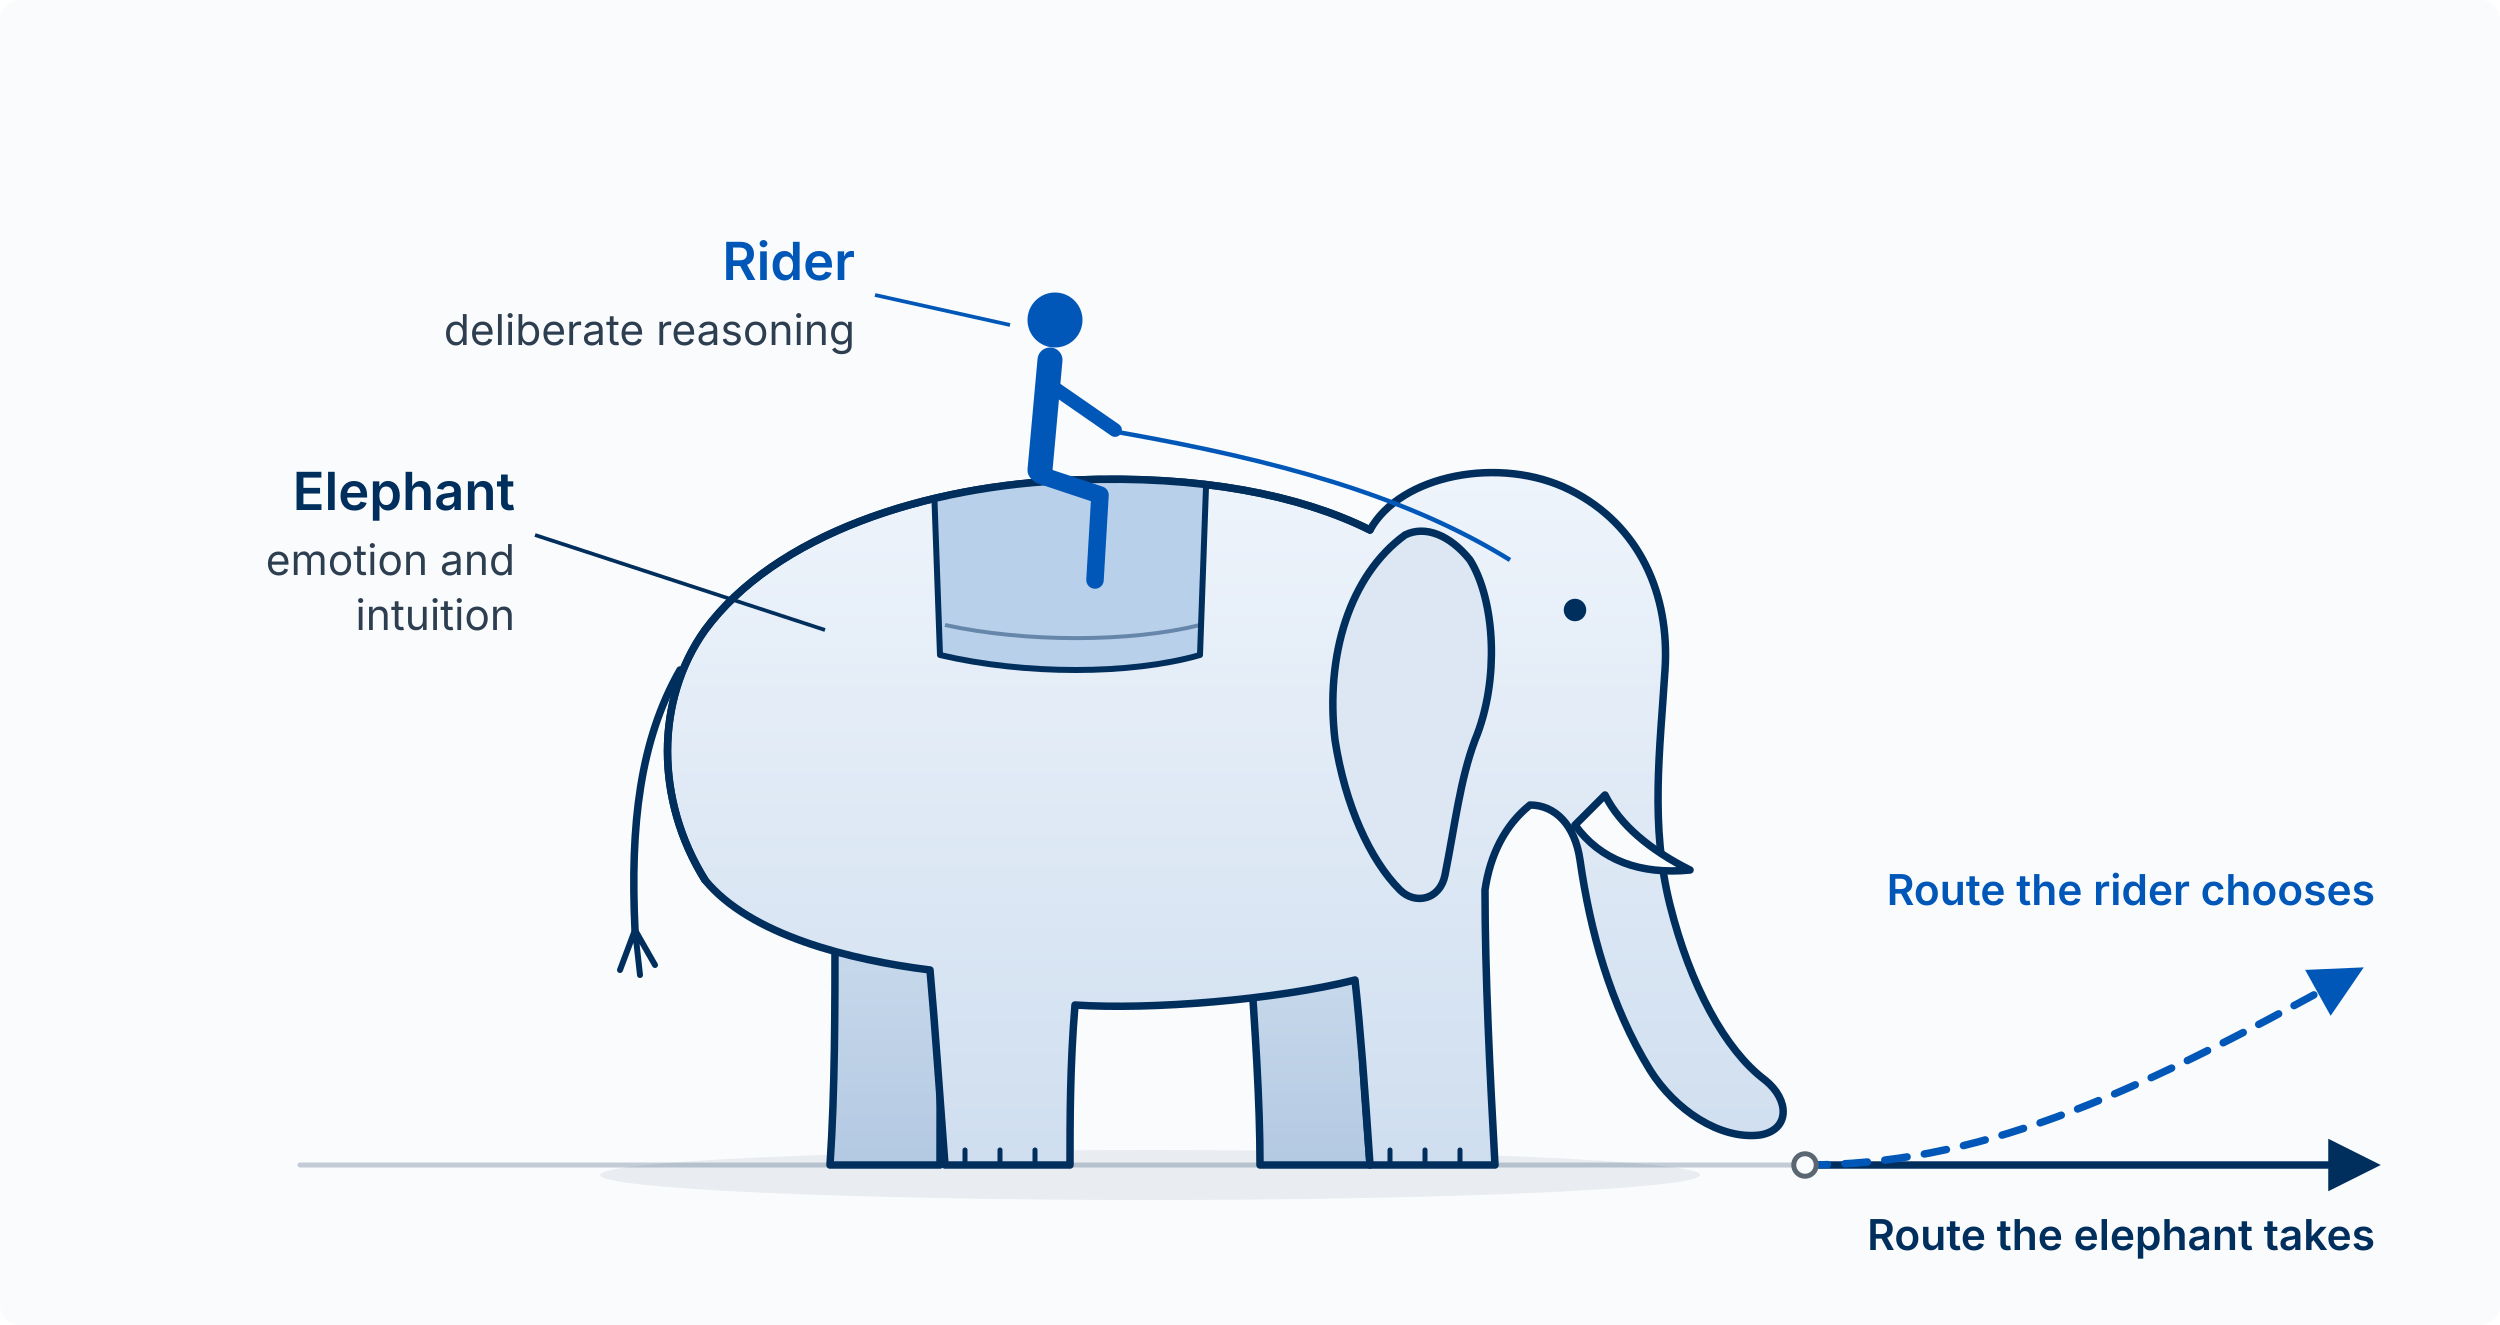
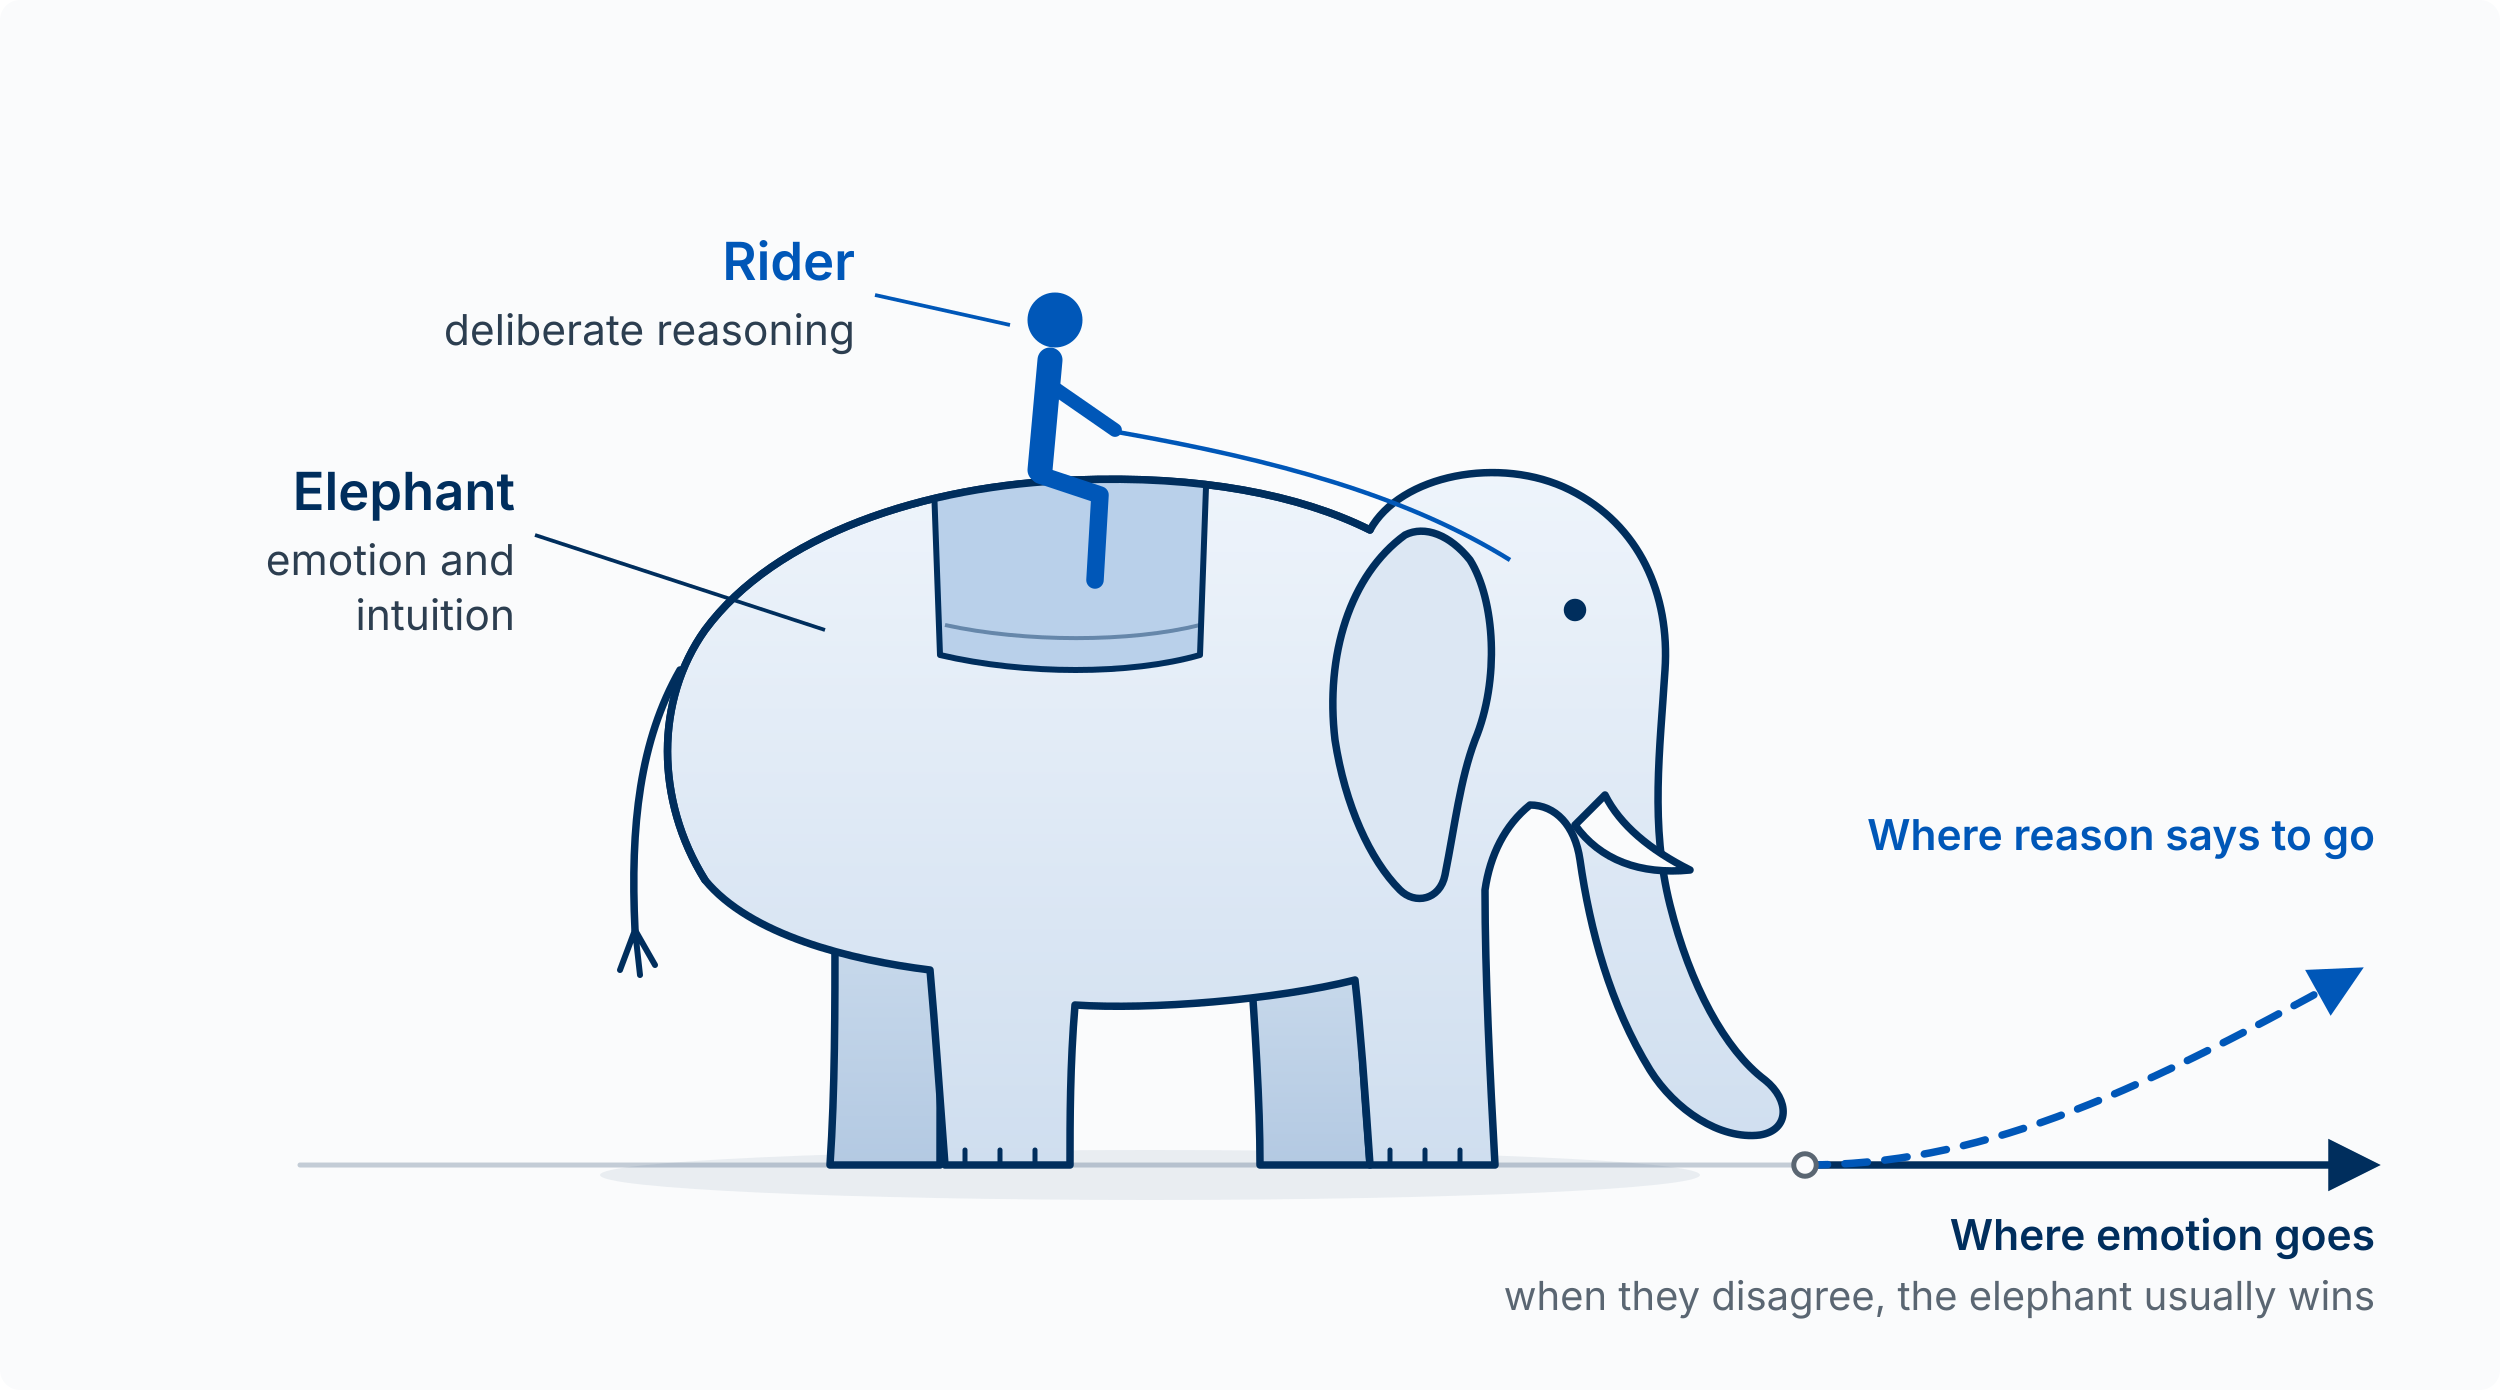
- <svg xmlns="http://www.w3.org/2000/svg" viewBox="0 0 1000 530" role="img" aria-labelledby="t d" font-family="Inter, 'Helvetica Neue', Helvetica, Arial, sans-serif">
+ <svg xmlns="http://www.w3.org/2000/svg" viewBox="0 0 1000 556" role="img" aria-labelledby="t d" font-family="Inter, 'Helvetica Neue', Helvetica, Arial, sans-serif">
  <defs>
    <linearGradient id="gBody" x1="0" y1="0" x2="0" y2="1">
      <stop offset="0%" stop-color="#EEF4FB" />
      <stop offset="100%" stop-color="#CFDEEF" />
    </linearGradient>
    <linearGradient id="gFar" x1="0" y1="0" x2="0" y2="1">
      <stop offset="0%" stop-color="#C9DAEC" />
      <stop offset="100%" stop-color="#B3C9E2" />
    </linearGradient>
    <linearGradient id="gPath" x1="0" y1="0" x2="1" y2="0">
      <stop offset="0%" stop-color="#E9ECEF" stop-opacity="0" />
      <stop offset="18%" stop-color="#E9ECEF" />
      <stop offset="100%" stop-color="#E9ECEF" />
    </linearGradient>
    <marker id="ahR" viewBox="0 0 10 10" refX="7" refY="5" markerWidth="7" markerHeight="7" orient="auto-start-reverse">
      <path d="M0,0 L10,5 L0,10 z" fill="#0057B8" />
    </marker>
    <marker id="ahN" viewBox="0 0 10 10" refX="7" refY="5" markerWidth="7" markerHeight="7" orient="auto-start-reverse">
      <path d="M0,0 L10,5 L0,10 z" fill="#002E5D" />
    </marker>
    <clipPath id="cBody">
      <path d="M282,352 C262,320 262,280 282,252 C310,214 370,194 430,192 C480,190 520,198 548,212 C560,190 600,182 628,196 C656,210 668,238 666,268 C664,300 660,330 668,362 C676,394 690,420 706,432 C716,440 716,452 704,454 C688,456 670,444 660,428 C644,402 636,372 632,344 C630,330 622,322 612,322 C602,330 596,342 594,356 C594,390 596,430 598,466 L548,466 C546,436 544,410 542,392 C510,400 460,404 430,402 C428,426 428,448 428,466 L378,466 C376,440 374,410 372,388 C340,384 300,374 282,352 Z" />
    </clipPath>
  </defs>
-   <rect width="1000" height="530" rx="8" fill="#FAFBFC" />
+   <rect width="1000" height="556" rx="8" fill="#FAFBFC" />
  <line x1="120" y1="466" x2="722" y2="466" stroke="#C3CCD6" stroke-width="2" stroke-linecap="round" />
  <path d="M722,466 L946,466" fill="none" stroke="#002E5D" stroke-width="3" stroke-linecap="round" marker-end="url(#ahN)" />
  <path d="M722,466 C790,466 850,440 940,390" fill="none" stroke="#0057B8" stroke-width="3" stroke-dasharray="9 7" stroke-linecap="round" marker-end="url(#ahR)" />
  <circle cx="722" cy="466" r="4.5" fill="#FAFBFC" stroke="#5A6672" stroke-width="2" />
  <ellipse cx="460" cy="470" rx="220" ry="10" fill="#002E5D" opacity="0.07" />
  <g stroke="#002E5D" stroke-width="3" stroke-linejoin="round" fill="url(#gFar)">
    <path d="M334,370 C334,404 334,436 332,466 L376,466 C376,436 376,404 378,380 Z" />
    <path d="M500,382 C502,412 504,440 504,466 L548,466 C546,440 544,414 544,392 Z" />
  </g>
  <g stroke="#002E5D" stroke-width="3" stroke-linejoin="round" stroke-linecap="round">
    <path d="M272,268 C256,296 252,330 254,372" fill="none" />
    <path d="M254,372 L248,388 M254,372 L256,390 M254,372 L262,386" fill="none" stroke-width="2.4" />
    <path fill="url(#gBody)" d="M282,352 C262,320 262,280 282,252 C310,214 370,194 430,192 C480,190 520,198 548,212 C560,190 600,182 628,196 C656,210 668,238 666,268 C664,300 660,330 668,362 C676,394 690,420 706,432 C716,440 716,452 704,454 C688,456 670,444 660,428 C644,402 636,372 632,344 C630,330 622,322 612,322 C602,330 596,342 594,356 C594,390 596,430 598,466 L548,466 C546,436 544,410 542,392 C510,400 460,404 430,402 C428,426 428,448 428,466 L378,466 C376,440 374,410 372,388 C340,384 300,374 282,352 Z" />
    <path fill="#DCE7F3" d="M562,214 C540,230 530,262 534,296 C538,322 548,344 560,356 C566,362 576,360 578,350 C582,330 584,312 590,296 C600,272 598,240 588,224 C580,214 570,210 562,214 Z" />
    <path fill="#FAFBFC" d="M630,330 C640,344 656,350 676,348 C660,340 648,330 642,318 Z" />
    <path d="M556,466 L556,460 M570,466 L570,460 M584,466 L584,460 M386,466 L386,460 M400,466 L400,460 M414,466 L414,460" fill="none" stroke-width="2" />
  </g>
  <circle cx="630" cy="244" r="4.5" fill="#002E5D" />
  <g clip-path="url(#cBody)">
    <path d="M372,150 L484,150 L480,262 C452,270 410,270 376,262 Z" fill="#B9D0EA" stroke="#002E5D" stroke-width="2.4" stroke-linejoin="round" />
    <path d="M378,250 C410,257 452,257 480,250" fill="none" stroke="#002E5D" stroke-width="1.6" opacity="0.45" />
  </g>
  <path d="M282,352 C262,320 262,280 282,252 C310,214 370,194 430,192 C480,190 520,198 548,212" fill="none" stroke="#002E5D" stroke-width="3" stroke-linecap="round" />
  <g stroke="#0057B8" stroke-linecap="round" stroke-linejoin="round" fill="none">
    <path d="M420,144 L416,188" stroke-width="10" />
    <path d="M416,190 L440,198 L438,232" stroke-width="7" />
    <path d="M420,154 L446,172" stroke-width="5.5" />
  </g>
  <circle cx="422" cy="128" r="11" fill="#0057B8" />
  <path d="M448,173 C510,184 562,198 604,224" fill="none" stroke="#0057B8" stroke-width="1.8" />
  <line x1="404" y1="130" x2="350" y2="118" stroke="#0057B8" stroke-width="1.5" />
  <text x="342" y="112" text-anchor="end" font-size="21" font-weight="600" fill="#0057B8">Rider</text>
  <text x="342" y="138" text-anchor="end" font-size="17" fill="#2C3E50">deliberate reasoning</text>
  <line x1="330" y1="252" x2="214" y2="214" stroke="#002E5D" stroke-width="1.5" />
  <text x="206" y="204" text-anchor="end" font-size="21" font-weight="600" fill="#002E5D">Elephant</text>
  <text x="206" y="230" text-anchor="end" font-size="17" fill="#2C3E50">emotion and</text>
  <text x="206" y="252" text-anchor="end" font-size="17" fill="#2C3E50">intuition</text>
-   <text x="950" y="362" text-anchor="end" font-size="17" font-weight="600" fill="#0057B8">Route the rider chooses</text>
-   <text x="950" y="500" text-anchor="end" font-size="17" font-weight="600" fill="#002E5D">Route the elephant takes</text>
+   <text x="950" y="340" text-anchor="end" font-size="17" font-weight="600" fill="#0057B8">Where reason says to go</text>
+   <text x="950" y="500" text-anchor="end" font-size="17" font-weight="600" fill="#002E5D">Where emotion goes</text>
+   <text x="950" y="524" text-anchor="end" font-size="16" fill="#5A6672">when they disagree, the elephant usually wins</text>
</svg>
